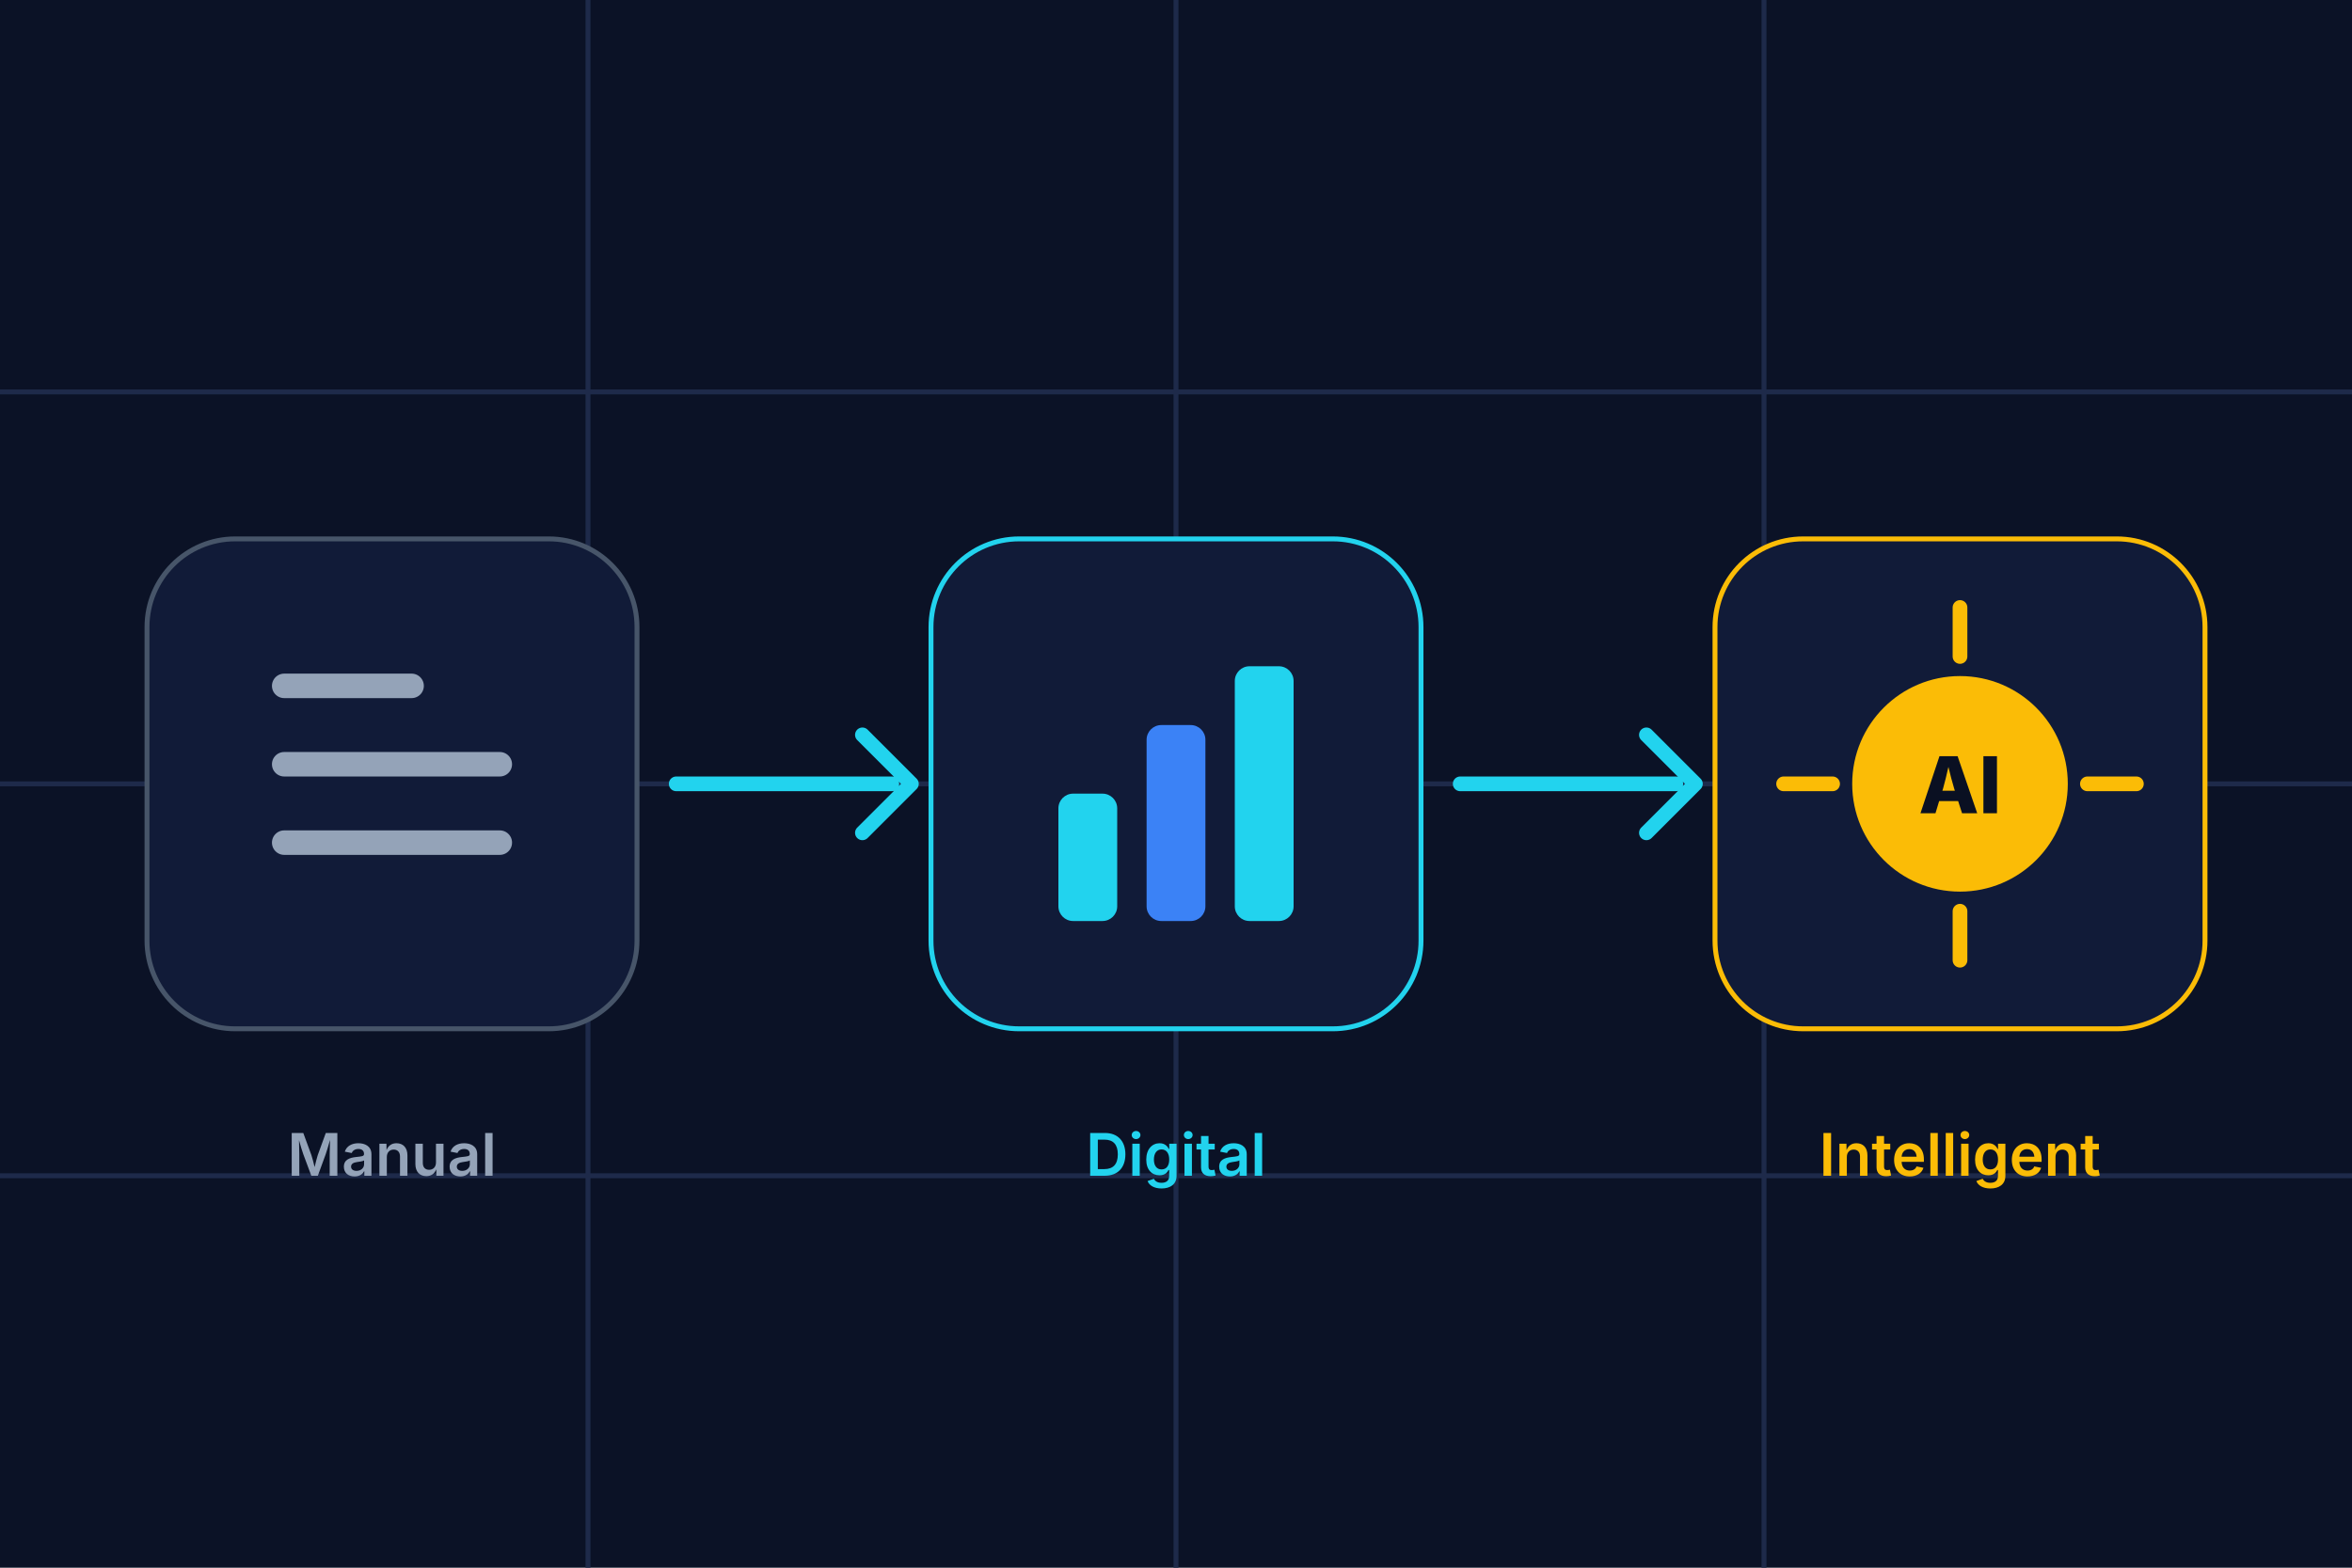
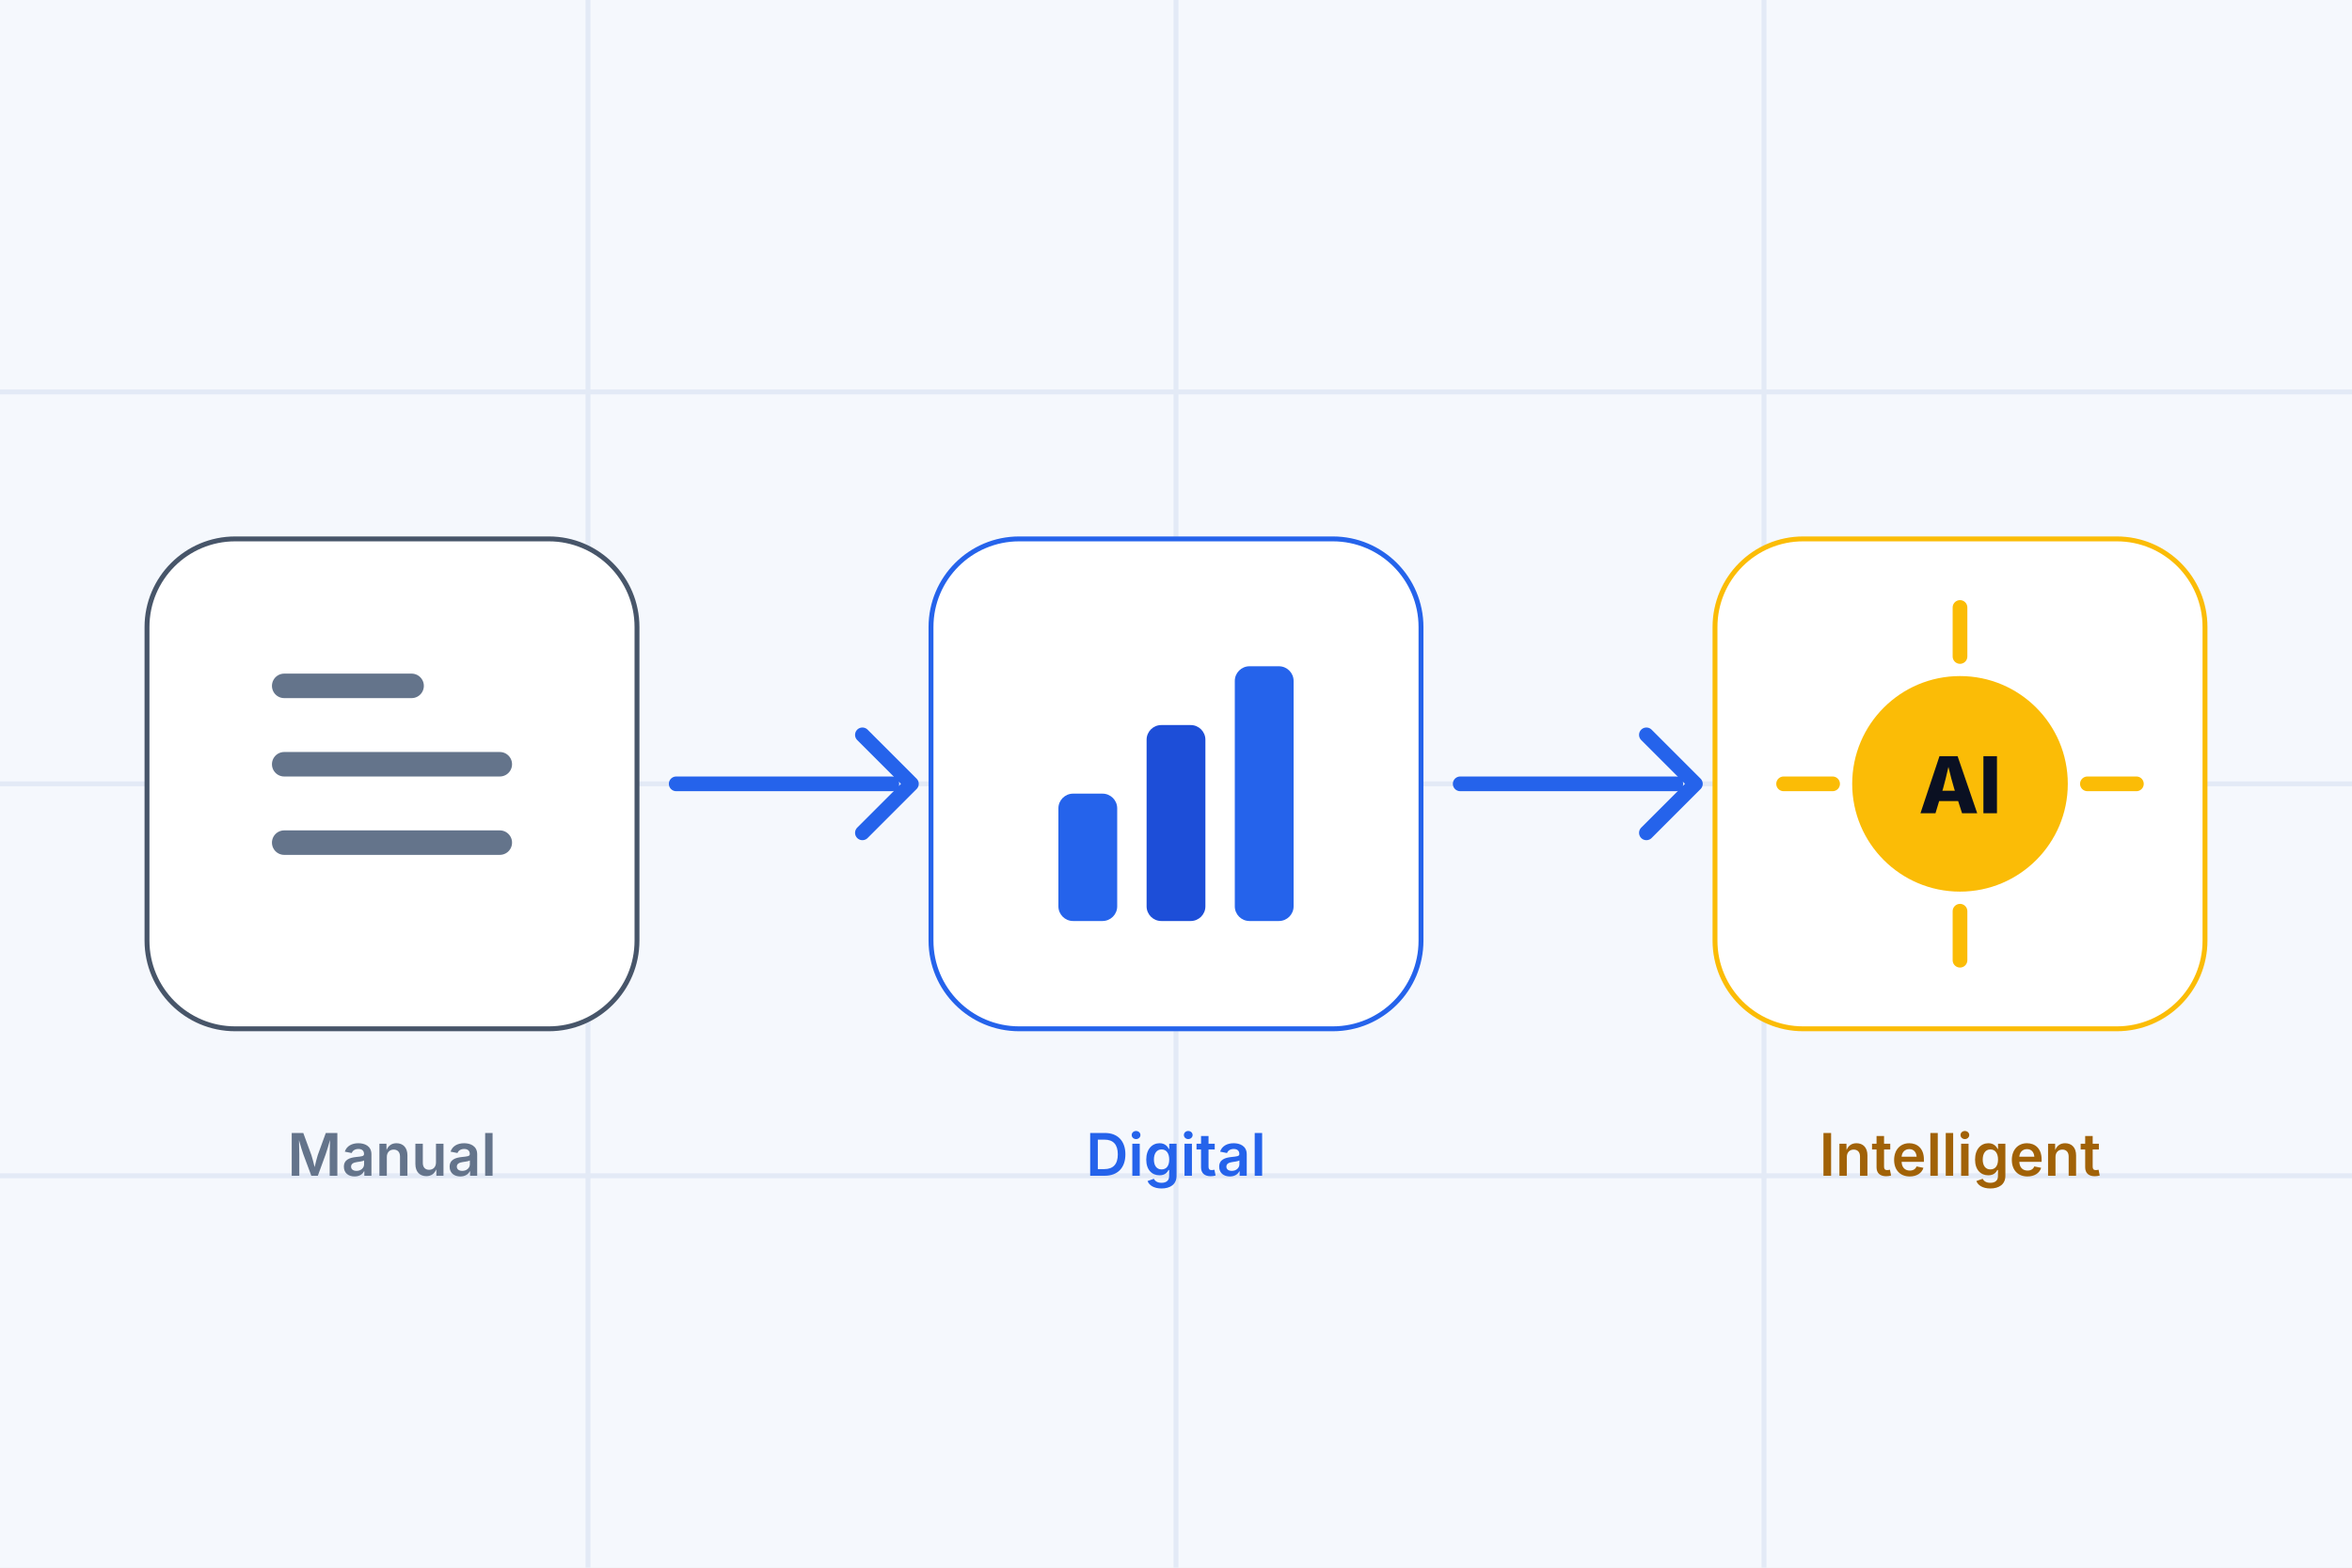
<svg xmlns="http://www.w3.org/2000/svg" viewBox="0 0 480 320" role="img" aria-label="Digital transformation journey from manual to intelligent operations">
-   <rect width="480" height="320" fill="#0B1226" />
-   <g fill="none" stroke="#1E2A4A">
+   <rect width="480" height="320" fill="#F5F8FD" />
+   <g fill="none" stroke="#E3EAF6">
    <path d="M0 80h480M0 160h480M0 240h480M120 0v320M240 0v320M360 0v320" />
  </g>
  <g font-family="Inter,Arial,sans-serif" font-size="12" font-weight="600">
    <g transform="translate(30 110)">
-       <rect width="100" height="100" rx="18" fill="#111B38" stroke="#475569" />
-       <path d="M28 62h44M28 46h44M28 30h26" stroke="#94A3B8" stroke-width="5" stroke-linecap="round" />
-       <text x="50" y="130" text-anchor="middle" fill="#94A3B8">Manual</text>
+       <rect width="100" height="100" rx="18" fill="#FFFFFF" stroke="#475569" />
+       <path d="M28 62h44M28 46h44M28 30h26" stroke="#64748B" stroke-width="5" stroke-linecap="round" />
+       <text x="50" y="130" text-anchor="middle" fill="#64748B">Manual</text>
    </g>
    <g transform="translate(190 110)">
-       <rect width="100" height="100" rx="18" fill="#111B38" stroke="#22D3EE" />
-       <rect x="26" y="52" width="12" height="26" rx="3" fill="#22D3EE" />
-       <rect x="44" y="38" width="12" height="40" rx="3" fill="#3B82F6" />
-       <rect x="62" y="26" width="12" height="52" rx="3" fill="#22D3EE" />
-       <text x="50" y="130" text-anchor="middle" fill="#22D3EE">Digital</text>
+       <rect width="100" height="100" rx="18" fill="#FFFFFF" stroke="#2563EB" />
+       <rect x="26" y="52" width="12" height="26" rx="3" fill="#2563EB" />
+       <rect x="44" y="38" width="12" height="40" rx="3" fill="#1D4ED8" />
+       <rect x="62" y="26" width="12" height="52" rx="3" fill="#2563EB" />
+       <text x="50" y="130" text-anchor="middle" fill="#2563EB">Digital</text>
    </g>
    <g transform="translate(350 110)">
-       <rect width="100" height="100" rx="18" fill="#111B38" stroke="#FBBC06" />
+       <rect width="100" height="100" rx="18" fill="#FFFFFF" stroke="#FBBC06" />
      <circle cx="50" cy="50" r="22" fill="#FBBC06" />
      <text x="50" y="56" text-anchor="middle" font-size="16" font-weight="800" fill="#0A1022">AI</text>
      <g stroke="#FBBC06" stroke-width="3" stroke-linecap="round">
        <path d="M50 14v10M50 76v10M14 50h10M76 50h10" />
      </g>
-       <text x="50" y="130" text-anchor="middle" fill="#FBBC06">Intelligent</text>
+       <text x="50" y="130" text-anchor="middle" fill="#A16207">Intelligent</text>
    </g>
  </g>
-   <g stroke="#22D3EE" stroke-width="3" fill="none" stroke-linecap="round" stroke-linejoin="round">
+   <g stroke="#2563EB" stroke-width="3" fill="none" stroke-linecap="round" stroke-linejoin="round">
    <path d="M138 160h44M176 150l10 10-10 10" />
    <path d="M298 160h44M336 150l10 10-10 10" />
  </g>
</svg>
